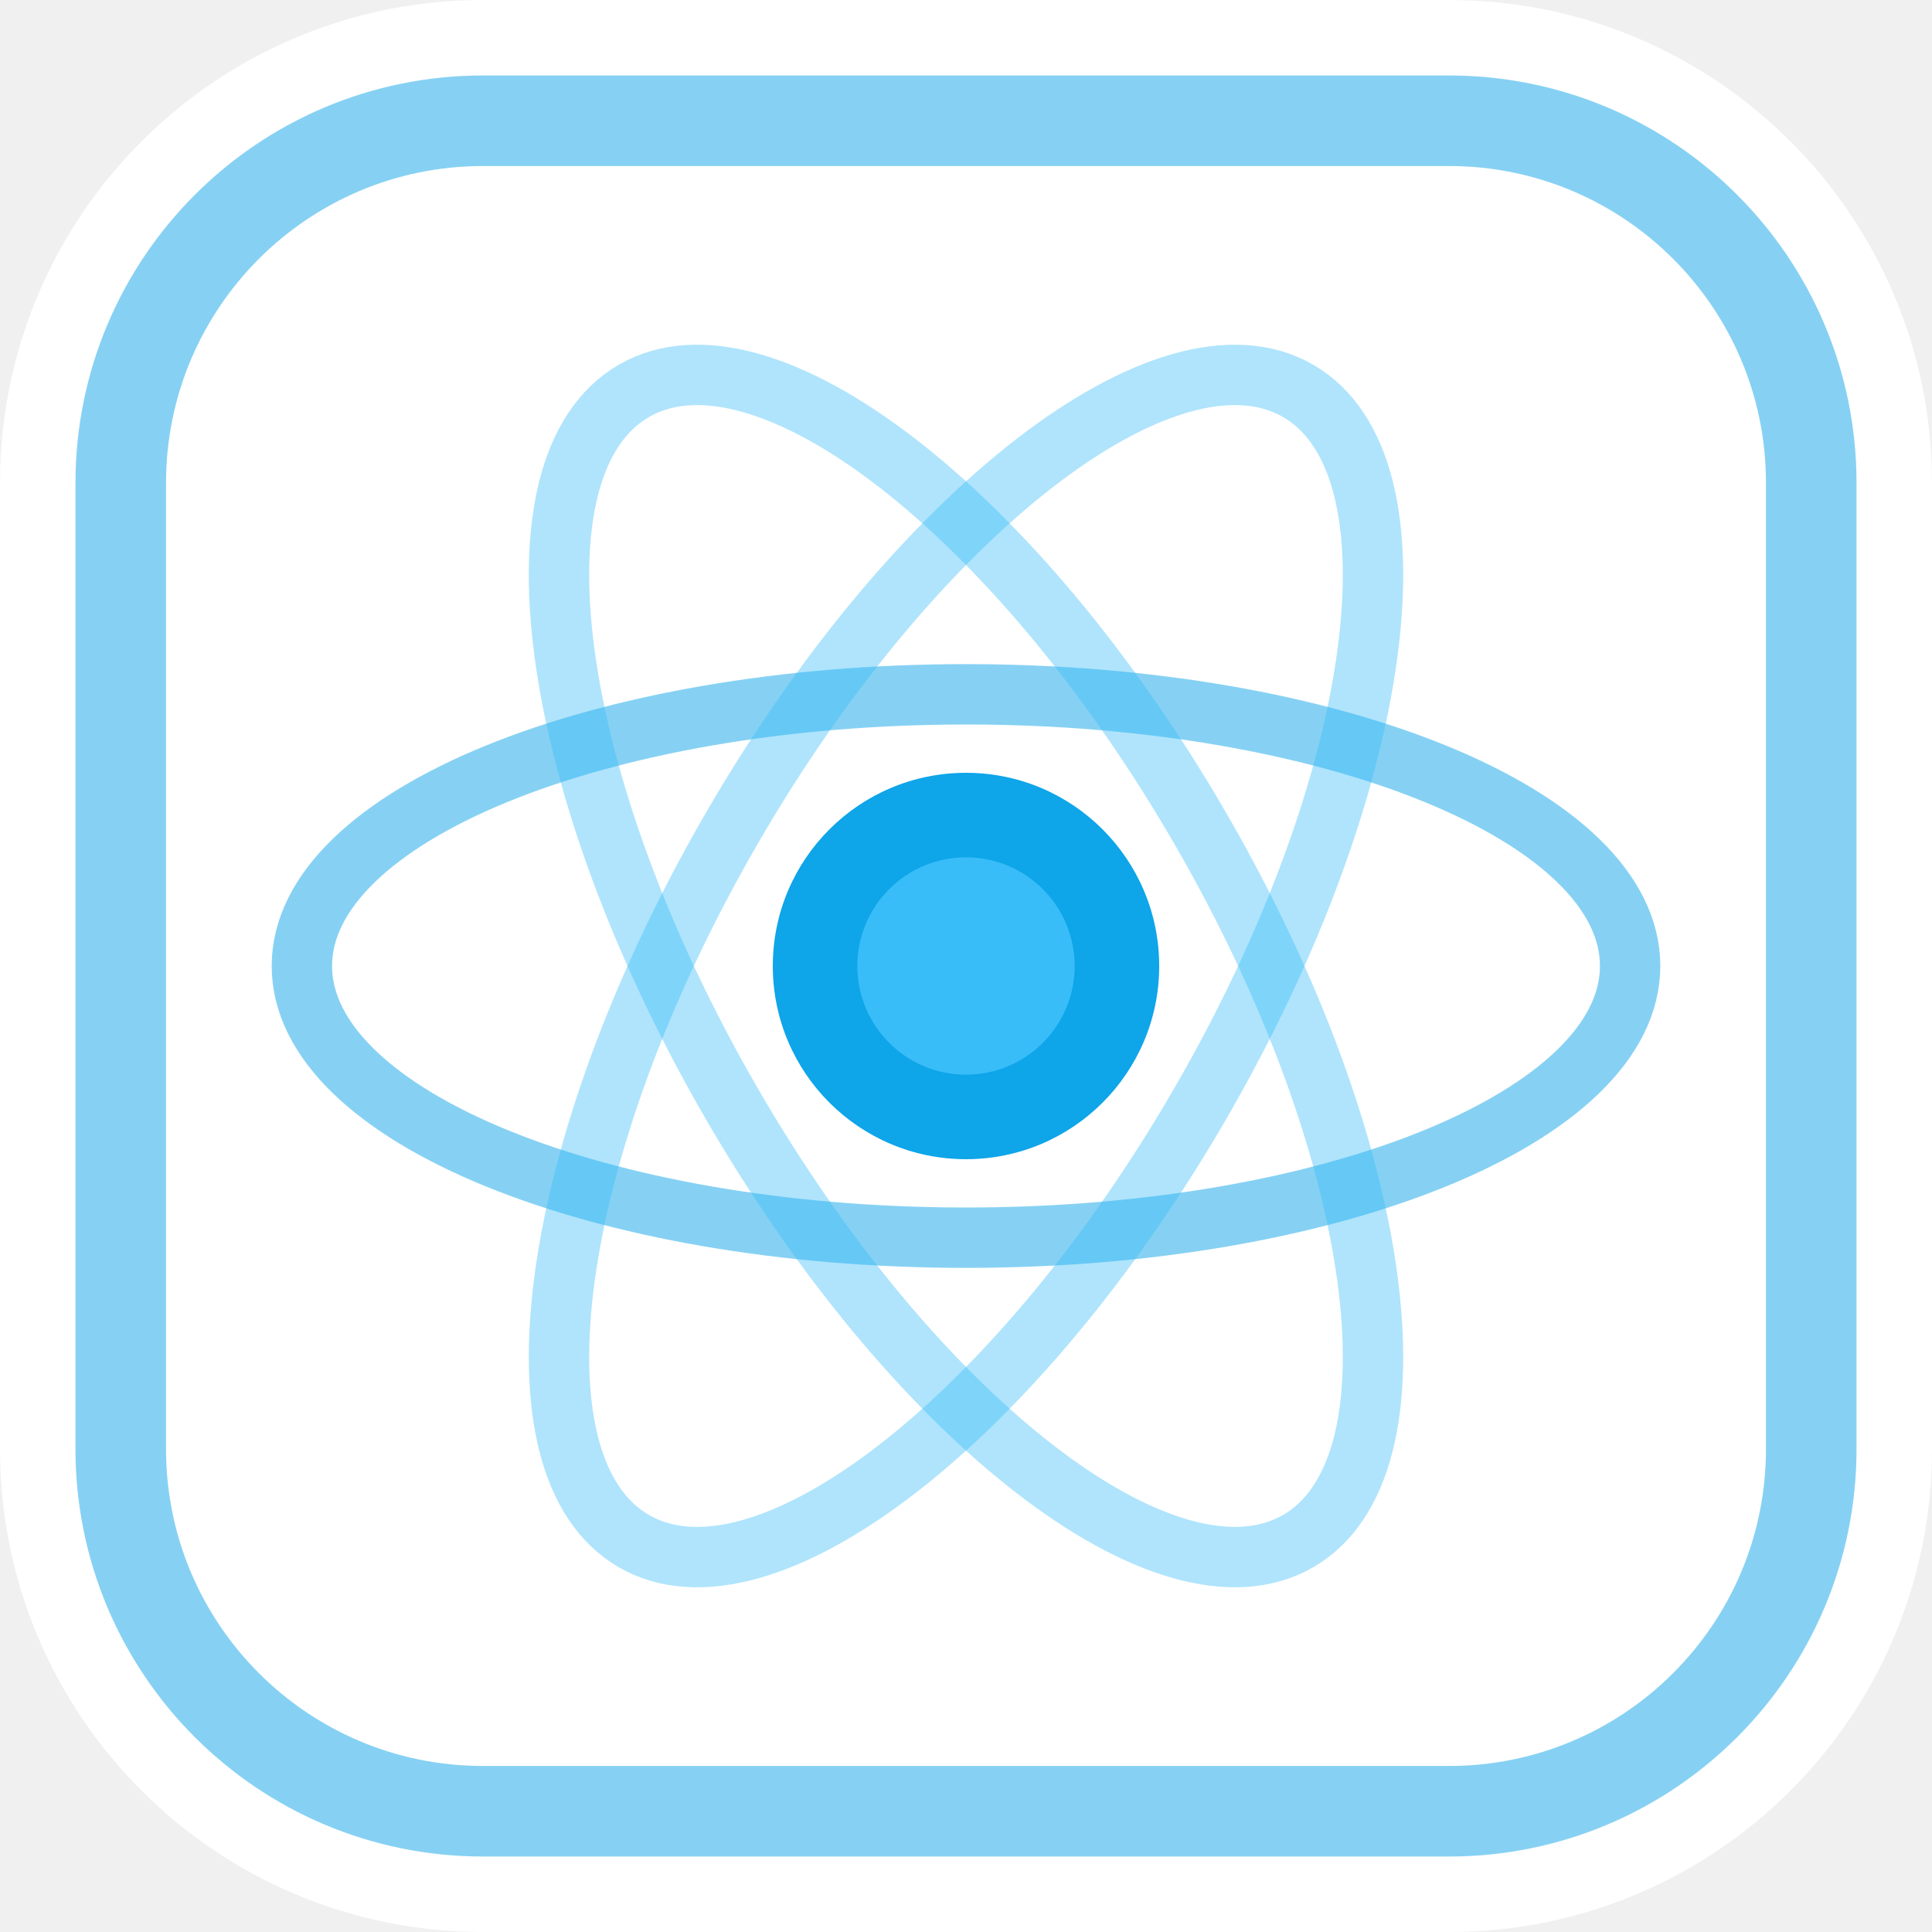
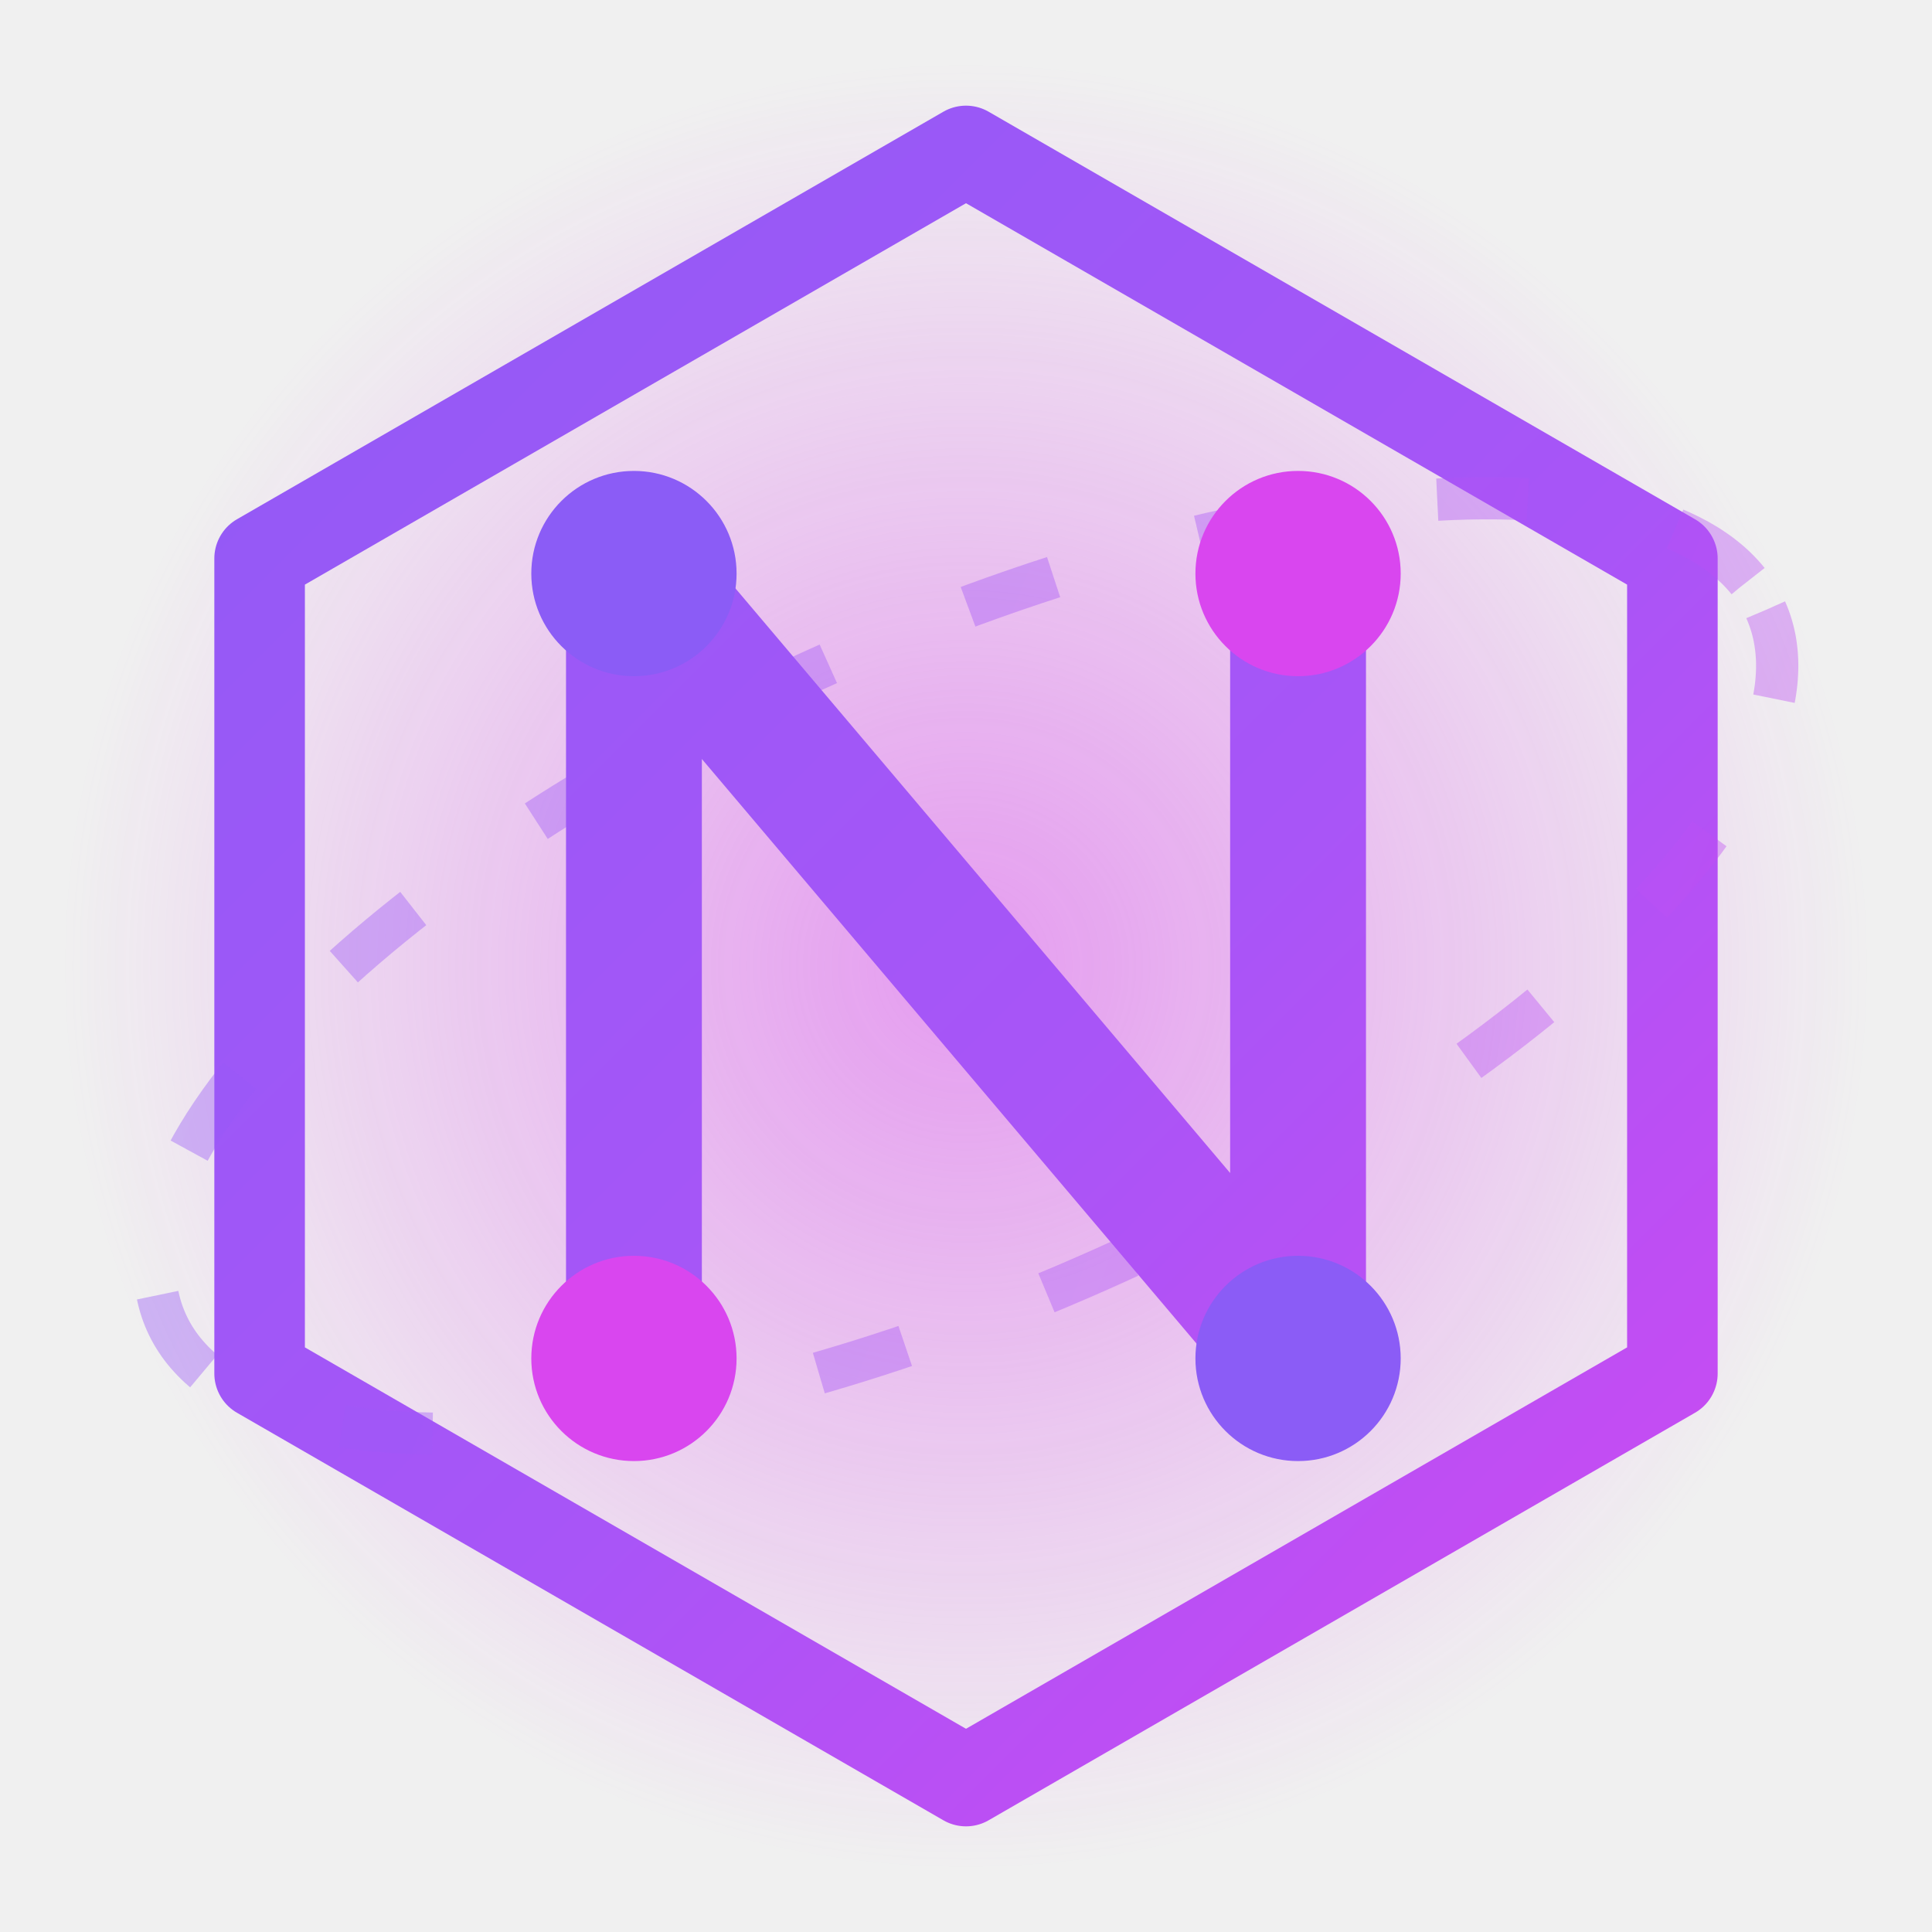
- <svg xmlns="http://www.w3.org/2000/svg" viewBox="0 0 32 32" width="32" height="32">
-   <rect width="32" height="32" rx="8" fill="#ffffff" />
-   <rect x="2" y="2" width="28" height="28" rx="6" fill="none" stroke="rgba(14,165,233,0.5)" stroke-width="1.5" />
-   <ellipse cx="16" cy="16" rx="11" ry="4.5" fill="none" stroke="rgba(14,165,233,0.5)" stroke-width="1" transform="rotate(0,16,16)" />
-   <ellipse cx="16" cy="16" rx="11" ry="4.5" fill="none" stroke="rgba(56,189,248,0.4)" stroke-width="1" transform="rotate(60,16,16)" />
-   <ellipse cx="16" cy="16" rx="11" ry="4.5" fill="none" stroke="rgba(56,189,248,0.4)" stroke-width="1" transform="rotate(-60,16,16)" />
-   <circle cx="16" cy="16" r="3.2" fill="#0ea5e9" />
-   <circle cx="16" cy="16" r="1.8" fill="#38bdf8" />
+ <svg xmlns="http://www.w3.org/2000/svg" viewBox="0 0 64 64" width="64" height="64">
+   <defs>
+     <linearGradient id="g" x1="0" y1="0" x2="64" y2="64" gradientUnits="userSpaceOnUse">
+       <stop offset="0%" stop-color="#8b5cf6" />
+       <stop offset="55%" stop-color="#a855f7" />
+       <stop offset="100%" stop-color="#d946ef" />
+     </linearGradient>
+     <radialGradient id="glow" cx="0.5" cy="0.5" r="0.5">
+       <stop offset="0%" stop-color="#d946ef" stop-opacity="0.5" />
+       <stop offset="100%" stop-color="#d946ef" stop-opacity="0" />
+     </radialGradient>
+   </defs>
+   <circle cx="32" cy="32" r="30" fill="url(#glow)" />
+   <path d="M32 5 L55.4 18.5 V45.5 L32 59 L8.6 45.5 V18.5 Z" fill="none" stroke="url(#g)" stroke-width="3" stroke-linejoin="round" />
+   <ellipse cx="32" cy="32" rx="29" ry="11" transform="rotate(-24 32 32)" fill="none" stroke="url(#g)" stroke-opacity="0.4" stroke-width="1.4" stroke-dasharray="3 5" />
+   <path d="M21 45 V19 L43 45 V19" fill="none" stroke="url(#g)" stroke-width="4.5" stroke-linecap="round" stroke-linejoin="round" />
+   <circle cx="21" cy="45" r="3.4" fill="#d946ef" />
+   <circle cx="21" cy="19" r="3.4" fill="#8b5cf6" />
+   <circle cx="43" cy="45" r="3.4" fill="#8b5cf6" />
+   <circle cx="43" cy="19" r="3.4" fill="#d946ef" />
</svg>
